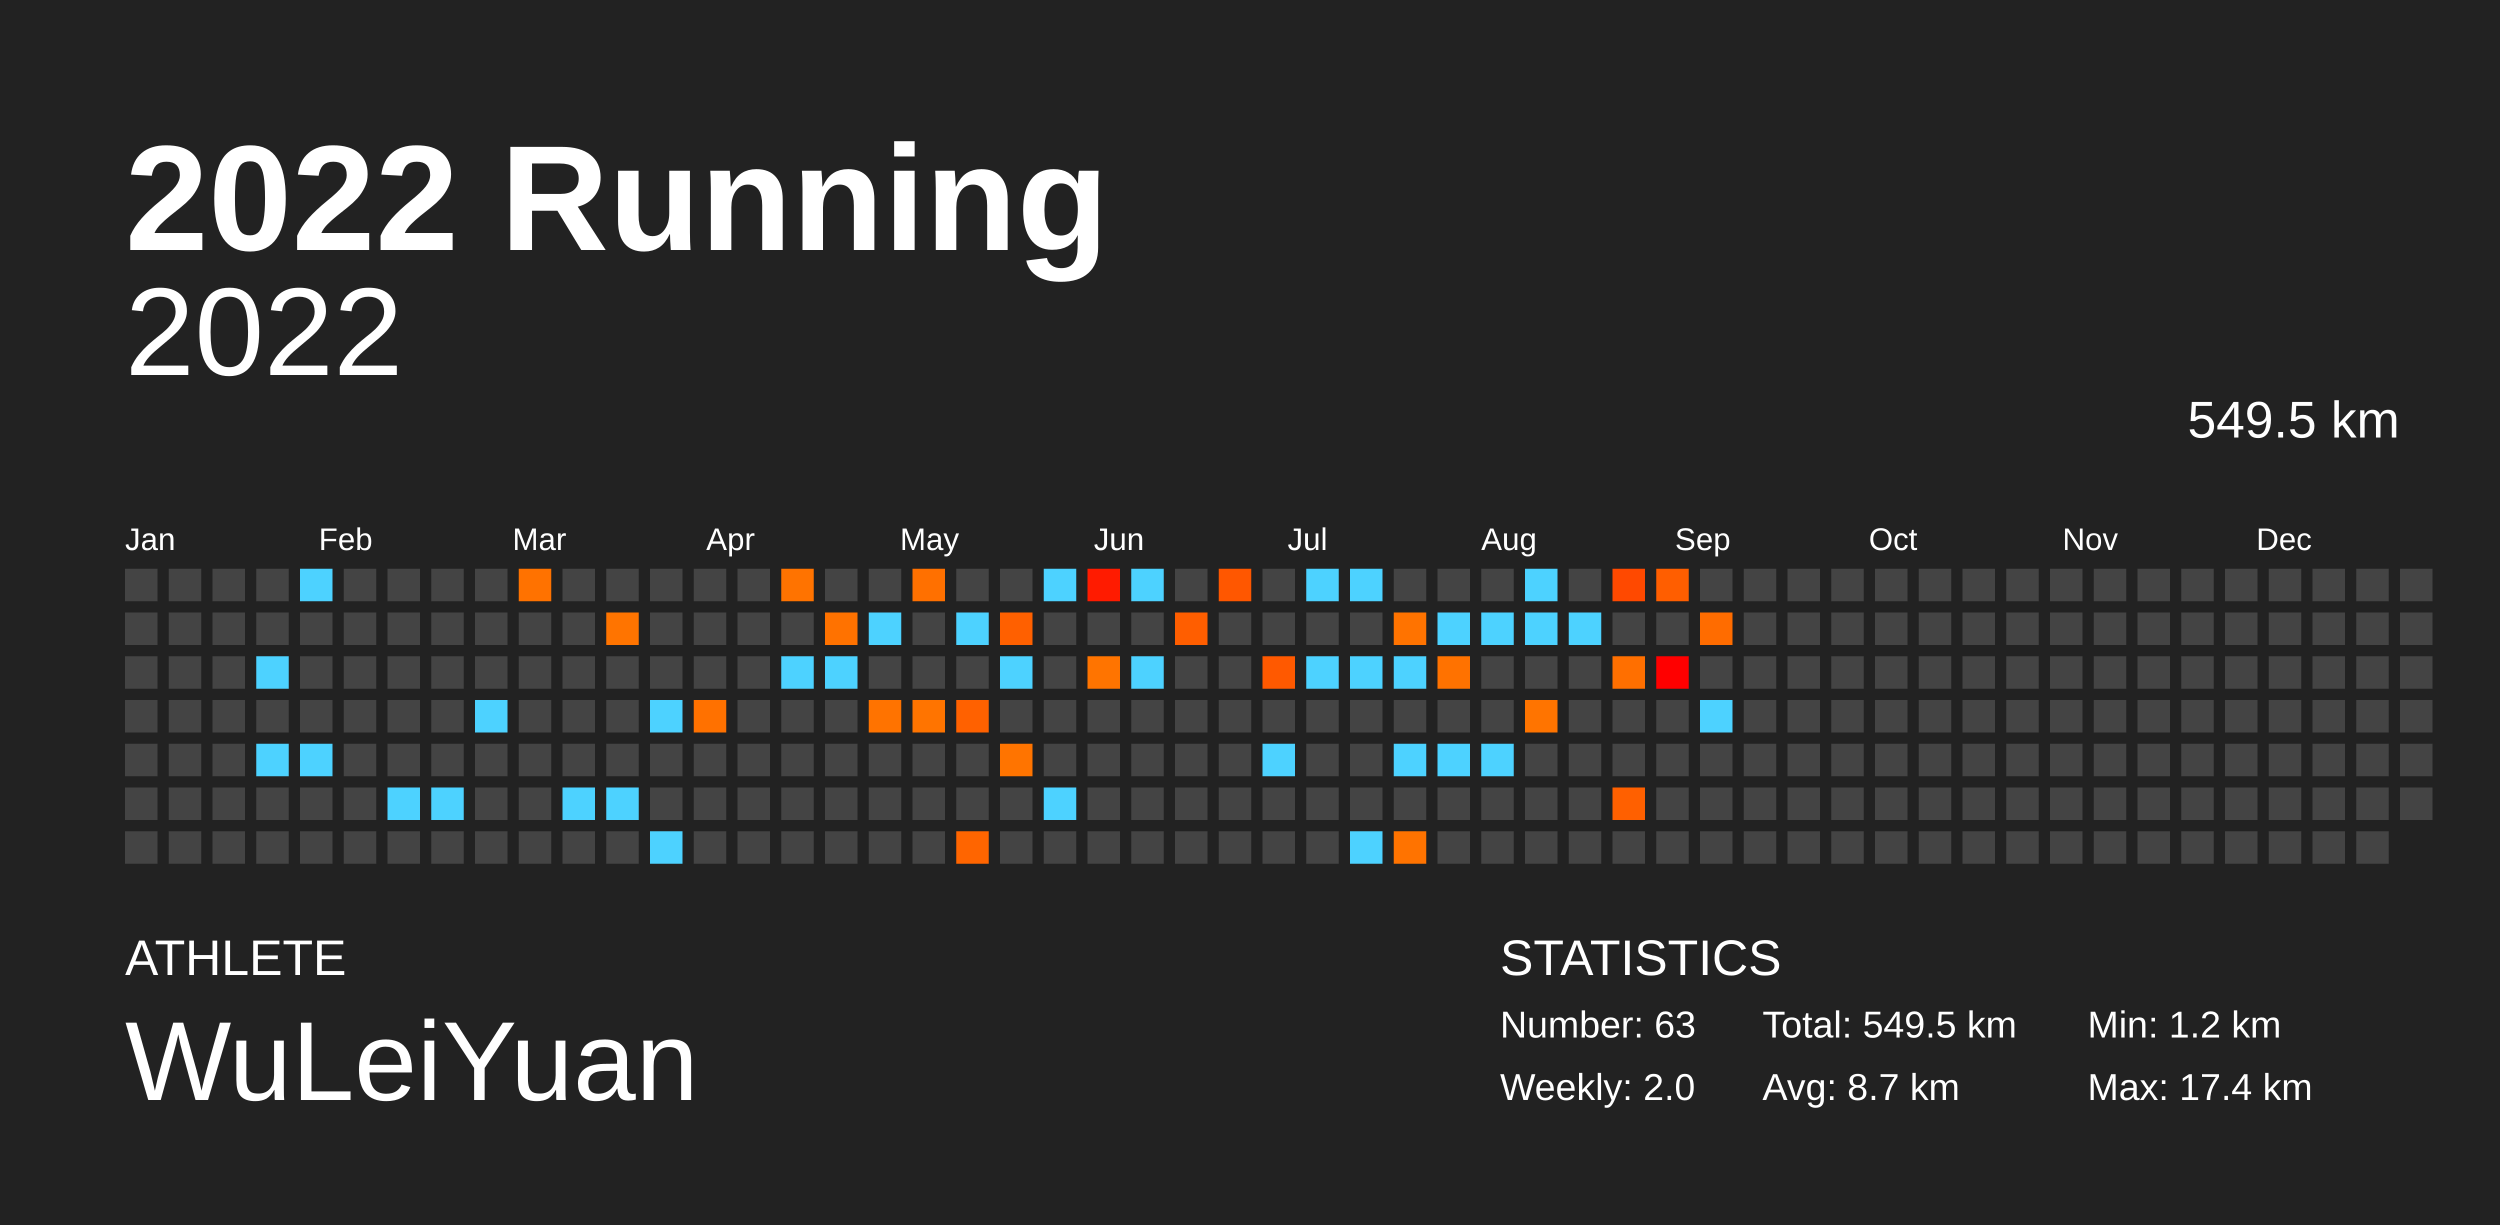
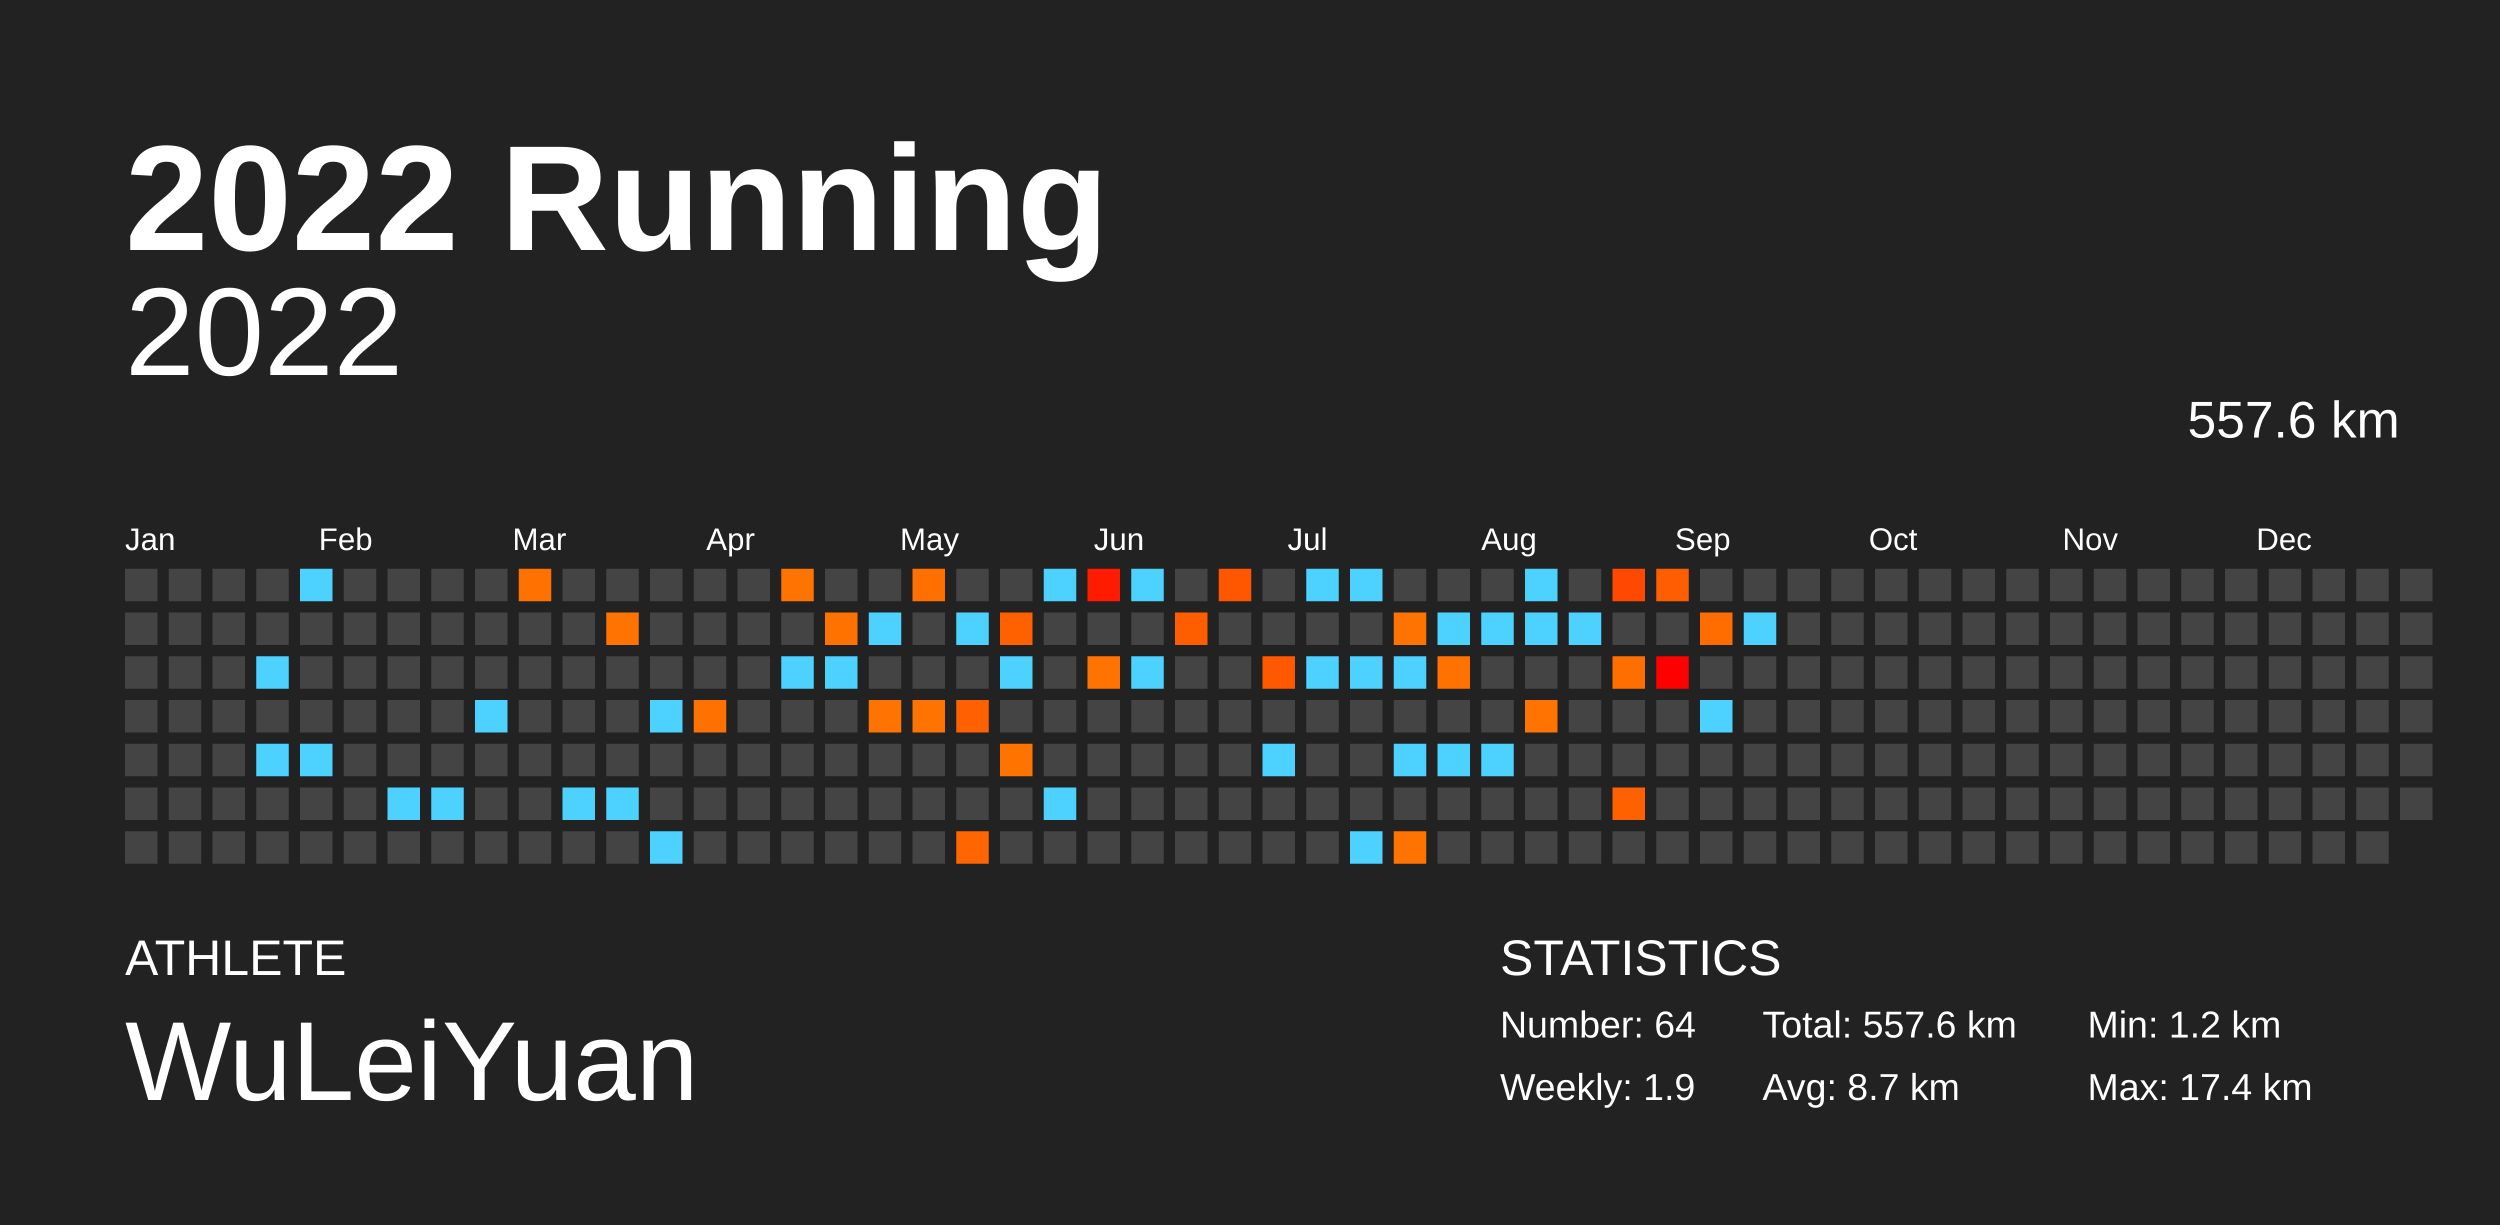
<svg xmlns="http://www.w3.org/2000/svg" baseProfile="full" height="98mm" version="1.1" viewBox="0,0,200,98" width="200mm">
  <defs />
  <rect fill="#222222" height="98" width="200" x="0" y="0" />
  <text fill="#FFFFFF" style="font-size:12px; font-family:Arial; font-weight:bold;" x="10" y="20">2022 Running</text>
  <text fill="#FFFFFF" style="font-size:4px; font-family:Arial" x="10" y="78">ATHLETE</text>
  <text fill="#FFFFFF" style="font-size:9px; font-family:Arial" x="10" y="88">WuLeiYuan</text>
  <text fill="#FFFFFF" style="font-size:4px; font-family:Arial" x="120" y="78">STATISTICS</text>
-   <text fill="#FFFFFF" style="font-size:3px; font-family:Arial" x="120" y="83">Number: 63</text>
-   <text fill="#FFFFFF" style="font-size:3px; font-family:Arial" x="120" y="88">Weekly: 2.0</text>
-   <text fill="#FFFFFF" style="font-size:3px; font-family:Arial" x="141" y="83">Total: 549.5 km</text>
+   <text fill="#FFFFFF" style="font-size:3px; font-family:Arial" x="120" y="83">Number: 64</text>
+   <text fill="#FFFFFF" style="font-size:3px; font-family:Arial" x="120" y="88">Weekly: 1.9</text>
+   <text fill="#FFFFFF" style="font-size:3px; font-family:Arial" x="141" y="83">Total: 557.6 km</text>
  <text fill="#FFFFFF" style="font-size:3px; font-family:Arial" x="141" y="88">Avg: 8.7 km</text>
  <text fill="#FFFFFF" style="font-size:3px; font-family:Arial" x="167" y="83">Min: 1.2 km</text>
  <text fill="#FFFFFF" style="font-size:3px; font-family:Arial" x="167" y="88">Max: 17.4 km</text>
  <text alignment-baseline="hanging" fill="#FFFFFF" style="font-size:10.0px; font-family:Arial;" x="10" y="30">2022</text>
-   <text alignment-baseline="hanging" fill="#FFFFFF" style="font-size:4.125px; font-family:Arial;" x="175" y="35">549.5 km</text>
+   <text alignment-baseline="hanging" fill="#FFFFFF" style="font-size:4.125px; font-family:Arial;" x="175" y="35">557.6 km</text>
  <text fill="#FFFFFF" style="font-size:2.5px; font-family:Arial" x="10.0" y="44">Jan</text>
  <text fill="#FFFFFF" style="font-size:2.5px; font-family:Arial" x="25.5" y="44">Feb</text>
  <text fill="#FFFFFF" style="font-size:2.5px; font-family:Arial" x="41.0" y="44">Mar</text>
  <text fill="#FFFFFF" style="font-size:2.5px; font-family:Arial" x="56.5" y="44">Apr</text>
  <text fill="#FFFFFF" style="font-size:2.5px; font-family:Arial" x="72.0" y="44">May</text>
  <text fill="#FFFFFF" style="font-size:2.5px; font-family:Arial" x="87.5" y="44">Jun</text>
  <text fill="#FFFFFF" style="font-size:2.5px; font-family:Arial" x="103.0" y="44">Jul</text>
  <text fill="#FFFFFF" style="font-size:2.5px; font-family:Arial" x="118.5" y="44">Aug</text>
  <text fill="#FFFFFF" style="font-size:2.5px; font-family:Arial" x="134.0" y="44">Sep</text>
  <text fill="#FFFFFF" style="font-size:2.5px; font-family:Arial" x="149.5" y="44">Oct</text>
  <text fill="#FFFFFF" style="font-size:2.5px; font-family:Arial" x="165.0" y="44">Nov</text>
  <text fill="#FFFFFF" style="font-size:2.5px; font-family:Arial" x="180.5" y="44">Dec</text>
  <rect fill="#444444" height="2.6" width="2.6" x="10.0" y="45.5" />
  <rect fill="#444444" height="2.6" width="2.6" x="10.0" y="49.0" />
  <rect fill="#444444" height="2.6" width="2.6" x="10.0" y="52.5" />
  <rect fill="#444444" height="2.6" width="2.6" x="10.0" y="56.0" />
  <rect fill="#444444" height="2.6" width="2.6" x="10.0" y="59.5" />
  <rect fill="#444444" height="2.6" width="2.6" x="10.0" y="63.0" />
  <rect fill="#444444" height="2.6" width="2.6" x="10.0" y="66.5" />
  <rect fill="#444444" height="2.6" width="2.6" x="13.5" y="45.5" />
  <rect fill="#444444" height="2.6" width="2.6" x="13.5" y="49.0" />
  <rect fill="#444444" height="2.6" width="2.6" x="13.5" y="52.5" />
  <rect fill="#444444" height="2.6" width="2.6" x="13.5" y="56.0" />
  <rect fill="#444444" height="2.6" width="2.6" x="13.5" y="59.5" />
  <rect fill="#444444" height="2.6" width="2.6" x="13.5" y="63.0" />
  <rect fill="#444444" height="2.6" width="2.6" x="13.5" y="66.5" />
  <rect fill="#444444" height="2.6" width="2.6" x="17.0" y="45.5" />
  <rect fill="#444444" height="2.6" width="2.6" x="17.0" y="49.0" />
  <rect fill="#444444" height="2.6" width="2.6" x="17.0" y="52.5" />
  <rect fill="#444444" height="2.6" width="2.6" x="17.0" y="56.0" />
  <rect fill="#444444" height="2.6" width="2.6" x="17.0" y="59.5" />
  <rect fill="#444444" height="2.6" width="2.6" x="17.0" y="63.0" />
  <rect fill="#444444" height="2.6" width="2.6" x="17.0" y="66.5" />
  <rect fill="#444444" height="2.6" width="2.6" x="20.5" y="45.5" />
  <rect fill="#444444" height="2.6" width="2.6" x="20.5" y="49.0" />
  <rect fill="#4dd2ff" height="2.6" width="2.6" x="20.5" y="52.5" />
  <rect fill="#444444" height="2.6" width="2.6" x="20.5" y="56.0" />
  <rect fill="#4dd2ff" height="2.6" width="2.6" x="20.5" y="59.5" />
  <rect fill="#444444" height="2.6" width="2.6" x="20.5" y="63.0" />
  <rect fill="#444444" height="2.6" width="2.6" x="20.5" y="66.5" />
  <rect fill="#4dd2ff" height="2.6" width="2.6" x="24.0" y="45.5" />
  <rect fill="#444444" height="2.6" width="2.6" x="24.0" y="49.0" />
  <rect fill="#444444" height="2.6" width="2.6" x="24.0" y="52.5" />
  <rect fill="#444444" height="2.6" width="2.6" x="24.0" y="56.0" />
  <rect fill="#4dd2ff" height="2.6" width="2.6" x="24.0" y="59.5" />
  <rect fill="#444444" height="2.6" width="2.6" x="24.0" y="63.0" />
  <rect fill="#444444" height="2.6" width="2.6" x="24.0" y="66.5" />
  <rect fill="#444444" height="2.6" width="2.6" x="27.5" y="45.5" />
  <rect fill="#444444" height="2.6" width="2.6" x="27.5" y="49.0" />
  <rect fill="#444444" height="2.6" width="2.6" x="27.5" y="52.5" />
  <rect fill="#444444" height="2.6" width="2.6" x="27.5" y="56.0" />
  <rect fill="#444444" height="2.6" width="2.6" x="27.5" y="59.5" />
  <rect fill="#444444" height="2.6" width="2.6" x="27.5" y="63.0" />
  <rect fill="#444444" height="2.6" width="2.6" x="27.5" y="66.5" />
  <rect fill="#444444" height="2.6" width="2.6" x="31.0" y="45.5" />
  <rect fill="#444444" height="2.6" width="2.6" x="31.0" y="49.0" />
  <rect fill="#444444" height="2.6" width="2.6" x="31.0" y="52.5" />
  <rect fill="#444444" height="2.6" width="2.6" x="31.0" y="56.0" />
  <rect fill="#444444" height="2.6" width="2.6" x="31.0" y="59.5" />
  <rect fill="#4dd2ff" height="2.6" width="2.6" x="31.0" y="63.0" />
  <rect fill="#444444" height="2.6" width="2.6" x="31.0" y="66.5" />
  <rect fill="#444444" height="2.6" width="2.6" x="34.5" y="45.5" />
  <rect fill="#444444" height="2.6" width="2.6" x="34.5" y="49.0" />
  <rect fill="#444444" height="2.6" width="2.6" x="34.5" y="52.5" />
  <rect fill="#444444" height="2.6" width="2.6" x="34.5" y="56.0" />
  <rect fill="#444444" height="2.6" width="2.6" x="34.5" y="59.5" />
  <rect fill="#4dd2ff" height="2.6" width="2.6" x="34.5" y="63.0" />
  <rect fill="#444444" height="2.6" width="2.6" x="34.5" y="66.5" />
  <rect fill="#444444" height="2.6" width="2.6" x="38.0" y="45.5" />
  <rect fill="#444444" height="2.6" width="2.6" x="38.0" y="49.0" />
  <rect fill="#444444" height="2.6" width="2.6" x="38.0" y="52.5" />
  <rect fill="#4dd2ff" height="2.6" width="2.6" x="38.0" y="56.0" />
  <rect fill="#444444" height="2.6" width="2.6" x="38.0" y="59.5" />
  <rect fill="#444444" height="2.6" width="2.6" x="38.0" y="63.0" />
  <rect fill="#444444" height="2.6" width="2.6" x="38.0" y="66.5" />
  <rect fill="#ff7200" height="2.6" width="2.6" x="41.5" y="45.5" />
  <rect fill="#444444" height="2.6" width="2.6" x="41.5" y="49.0" />
  <rect fill="#444444" height="2.6" width="2.6" x="41.5" y="52.5" />
  <rect fill="#444444" height="2.6" width="2.6" x="41.5" y="56.0" />
  <rect fill="#444444" height="2.6" width="2.6" x="41.5" y="59.5" />
  <rect fill="#444444" height="2.6" width="2.6" x="41.5" y="63.0" />
  <rect fill="#444444" height="2.6" width="2.6" x="41.5" y="66.5" />
  <rect fill="#444444" height="2.6" width="2.6" x="45.0" y="45.5" />
  <rect fill="#444444" height="2.6" width="2.6" x="45.0" y="49.0" />
  <rect fill="#444444" height="2.6" width="2.6" x="45.0" y="52.5" />
  <rect fill="#444444" height="2.6" width="2.6" x="45.0" y="56.0" />
  <rect fill="#444444" height="2.6" width="2.6" x="45.0" y="59.5" />
  <rect fill="#4dd2ff" height="2.6" width="2.6" x="45.0" y="63.0" />
  <rect fill="#444444" height="2.6" width="2.6" x="45.0" y="66.5" />
  <rect fill="#444444" height="2.6" width="2.6" x="48.5" y="45.5" />
  <rect fill="#ff7400" height="2.6" width="2.6" x="48.5" y="49.0" />
  <rect fill="#444444" height="2.6" width="2.6" x="48.5" y="52.5" />
  <rect fill="#444444" height="2.6" width="2.6" x="48.5" y="56.0" />
  <rect fill="#444444" height="2.6" width="2.6" x="48.5" y="59.5" />
  <rect fill="#4dd2ff" height="2.6" width="2.6" x="48.5" y="63.0" />
  <rect fill="#444444" height="2.6" width="2.6" x="48.5" y="66.5" />
  <rect fill="#444444" height="2.6" width="2.6" x="52.0" y="45.5" />
  <rect fill="#444444" height="2.6" width="2.6" x="52.0" y="49.0" />
  <rect fill="#444444" height="2.6" width="2.6" x="52.0" y="52.5" />
  <rect fill="#4dd2ff" height="2.6" width="2.6" x="52.0" y="56.0" />
  <rect fill="#444444" height="2.6" width="2.6" x="52.0" y="59.5" />
  <rect fill="#444444" height="2.6" width="2.6" x="52.0" y="63.0" />
  <rect fill="#4dd2ff" height="2.6" width="2.6" x="52.0" y="66.5" />
  <rect fill="#444444" height="2.6" width="2.6" x="55.5" y="45.5" />
  <rect fill="#444444" height="2.6" width="2.6" x="55.5" y="49.0" />
  <rect fill="#444444" height="2.6" width="2.6" x="55.5" y="52.5" />
  <rect fill="#ff7100" height="2.6" width="2.6" x="55.5" y="56.0" />
  <rect fill="#444444" height="2.6" width="2.6" x="55.5" y="59.5" />
  <rect fill="#444444" height="2.6" width="2.6" x="55.5" y="63.0" />
  <rect fill="#444444" height="2.6" width="2.6" x="55.5" y="66.5" />
  <rect fill="#444444" height="2.6" width="2.6" x="59.0" y="45.5" />
  <rect fill="#444444" height="2.6" width="2.6" x="59.0" y="49.0" />
  <rect fill="#444444" height="2.6" width="2.6" x="59.0" y="52.5" />
  <rect fill="#444444" height="2.6" width="2.6" x="59.0" y="56.0" />
  <rect fill="#444444" height="2.6" width="2.6" x="59.0" y="59.5" />
  <rect fill="#444444" height="2.6" width="2.6" x="59.0" y="63.0" />
  <rect fill="#444444" height="2.6" width="2.6" x="59.0" y="66.5" />
  <rect fill="#ff7300" height="2.6" width="2.6" x="62.5" y="45.5" />
  <rect fill="#444444" height="2.6" width="2.6" x="62.5" y="49.0" />
  <rect fill="#4dd2ff" height="2.6" width="2.6" x="62.5" y="52.5" />
  <rect fill="#444444" height="2.6" width="2.6" x="62.5" y="56.0" />
  <rect fill="#444444" height="2.6" width="2.6" x="62.5" y="59.5" />
  <rect fill="#444444" height="2.6" width="2.6" x="62.5" y="63.0" />
  <rect fill="#444444" height="2.6" width="2.6" x="62.5" y="66.5" />
  <rect fill="#444444" height="2.6" width="2.6" x="66.0" y="45.5" />
  <rect fill="#ff7200" height="2.6" width="2.6" x="66.0" y="49.0" />
  <rect fill="#4dd2ff" height="2.6" width="2.6" x="66.0" y="52.5" />
  <rect fill="#444444" height="2.6" width="2.6" x="66.0" y="56.0" />
  <rect fill="#444444" height="2.6" width="2.6" x="66.0" y="59.5" />
  <rect fill="#444444" height="2.6" width="2.6" x="66.0" y="63.0" />
  <rect fill="#444444" height="2.6" width="2.6" x="66.0" y="66.5" />
  <rect fill="#444444" height="2.6" width="2.6" x="69.5" y="45.5" />
  <rect fill="#4dd2ff" height="2.6" width="2.6" x="69.5" y="49.0" />
  <rect fill="#444444" height="2.6" width="2.6" x="69.5" y="52.5" />
  <rect fill="#ff7300" height="2.6" width="2.6" x="69.5" y="56.0" />
  <rect fill="#444444" height="2.6" width="2.6" x="69.5" y="59.5" />
  <rect fill="#444444" height="2.6" width="2.6" x="69.5" y="63.0" />
  <rect fill="#444444" height="2.6" width="2.6" x="69.5" y="66.5" />
  <rect fill="#ff7000" height="2.6" width="2.6" x="73.0" y="45.5" />
  <rect fill="#444444" height="2.6" width="2.6" x="73.0" y="49.0" />
  <rect fill="#444444" height="2.6" width="2.6" x="73.0" y="52.5" />
  <rect fill="#ff7400" height="2.6" width="2.6" x="73.0" y="56.0" />
  <rect fill="#444444" height="2.6" width="2.6" x="73.0" y="59.5" />
  <rect fill="#444444" height="2.6" width="2.6" x="73.0" y="63.0" />
  <rect fill="#444444" height="2.6" width="2.6" x="73.0" y="66.5" />
  <rect fill="#444444" height="2.6" width="2.6" x="76.5" y="45.5" />
  <rect fill="#4dd2ff" height="2.6" width="2.6" x="76.5" y="49.0" />
  <rect fill="#444444" height="2.6" width="2.6" x="76.5" y="52.5" />
  <rect fill="#ff6100" height="2.6" width="2.6" x="76.5" y="56.0" />
  <rect fill="#444444" height="2.6" width="2.6" x="76.5" y="59.5" />
  <rect fill="#444444" height="2.6" width="2.6" x="76.5" y="63.0" />
  <rect fill="#ff6500" height="2.6" width="2.6" x="76.5" y="66.5" />
  <rect fill="#444444" height="2.6" width="2.6" x="80.0" y="45.5" />
  <rect fill="#ff6000" height="2.6" width="2.6" x="80.0" y="49.0" />
  <rect fill="#4dd2ff" height="2.6" width="2.6" x="80.0" y="52.5" />
  <rect fill="#444444" height="2.6" width="2.6" x="80.0" y="56.0" />
  <rect fill="#ff7400" height="2.6" width="2.6" x="80.0" y="59.5" />
  <rect fill="#444444" height="2.6" width="2.6" x="80.0" y="63.0" />
  <rect fill="#444444" height="2.6" width="2.6" x="80.0" y="66.5" />
  <rect fill="#4dd2ff" height="2.6" width="2.6" x="83.5" y="45.5" />
  <rect fill="#444444" height="2.6" width="2.6" x="83.5" y="49.0" />
  <rect fill="#444444" height="2.6" width="2.6" x="83.5" y="52.5" />
  <rect fill="#444444" height="2.6" width="2.6" x="83.5" y="56.0" />
  <rect fill="#444444" height="2.6" width="2.6" x="83.5" y="59.5" />
  <rect fill="#4dd2ff" height="2.6" width="2.6" x="83.5" y="63.0" />
  <rect fill="#444444" height="2.6" width="2.6" x="83.5" y="66.5" />
  <rect fill="#ff1b00" height="2.6" width="2.6" x="87.0" y="45.5" />
  <rect fill="#444444" height="2.6" width="2.6" x="87.0" y="49.0" />
  <rect fill="#ff7400" height="2.6" width="2.6" x="87.0" y="52.5" />
  <rect fill="#444444" height="2.6" width="2.6" x="87.0" y="56.0" />
  <rect fill="#444444" height="2.6" width="2.6" x="87.0" y="59.5" />
  <rect fill="#444444" height="2.6" width="2.6" x="87.0" y="63.0" />
  <rect fill="#444444" height="2.6" width="2.6" x="87.0" y="66.5" />
  <rect fill="#4dd2ff" height="2.6" width="2.6" x="90.5" y="45.5" />
  <rect fill="#444444" height="2.6" width="2.6" x="90.5" y="49.0" />
  <rect fill="#4dd2ff" height="2.6" width="2.6" x="90.5" y="52.5" />
  <rect fill="#444444" height="2.6" width="2.6" x="90.5" y="56.0" />
  <rect fill="#444444" height="2.6" width="2.6" x="90.5" y="59.5" />
  <rect fill="#444444" height="2.6" width="2.6" x="90.5" y="63.0" />
  <rect fill="#444444" height="2.6" width="2.6" x="90.5" y="66.5" />
  <rect fill="#444444" height="2.6" width="2.6" x="94.0" y="45.5" />
  <rect fill="#ff5e00" height="2.6" width="2.6" x="94.0" y="49.0" />
  <rect fill="#444444" height="2.6" width="2.6" x="94.0" y="52.5" />
  <rect fill="#444444" height="2.6" width="2.6" x="94.0" y="56.0" />
  <rect fill="#444444" height="2.6" width="2.6" x="94.0" y="59.5" />
  <rect fill="#444444" height="2.6" width="2.6" x="94.0" y="63.0" />
  <rect fill="#444444" height="2.6" width="2.6" x="94.0" y="66.5" />
  <rect fill="#ff5700" height="2.6" width="2.6" x="97.5" y="45.5" />
  <rect fill="#444444" height="2.6" width="2.6" x="97.5" y="49.0" />
  <rect fill="#444444" height="2.6" width="2.6" x="97.5" y="52.5" />
  <rect fill="#444444" height="2.6" width="2.6" x="97.5" y="56.0" />
  <rect fill="#444444" height="2.6" width="2.6" x="97.5" y="59.5" />
  <rect fill="#444444" height="2.6" width="2.6" x="97.5" y="63.0" />
  <rect fill="#444444" height="2.6" width="2.6" x="97.5" y="66.5" />
  <rect fill="#444444" height="2.6" width="2.6" x="101.0" y="45.5" />
  <rect fill="#444444" height="2.6" width="2.6" x="101.0" y="49.0" />
  <rect fill="#ff5900" height="2.6" width="2.6" x="101.0" y="52.5" />
  <rect fill="#444444" height="2.6" width="2.6" x="101.0" y="56.0" />
  <rect fill="#4dd2ff" height="2.6" width="2.6" x="101.0" y="59.5" />
  <rect fill="#444444" height="2.6" width="2.6" x="101.0" y="63.0" />
  <rect fill="#444444" height="2.6" width="2.6" x="101.0" y="66.5" />
  <rect fill="#4dd2ff" height="2.6" width="2.6" x="104.5" y="45.5" />
  <rect fill="#444444" height="2.6" width="2.6" x="104.5" y="49.0" />
  <rect fill="#4dd2ff" height="2.6" width="2.6" x="104.5" y="52.5" />
  <rect fill="#444444" height="2.6" width="2.6" x="104.5" y="56.0" />
  <rect fill="#444444" height="2.6" width="2.6" x="104.5" y="59.5" />
  <rect fill="#444444" height="2.6" width="2.6" x="104.5" y="63.0" />
  <rect fill="#444444" height="2.6" width="2.6" x="104.5" y="66.5" />
  <rect fill="#4dd2ff" height="2.6" width="2.6" x="108.0" y="45.5" />
  <rect fill="#444444" height="2.6" width="2.6" x="108.0" y="49.0" />
  <rect fill="#4dd2ff" height="2.6" width="2.6" x="108.0" y="52.5" />
  <rect fill="#444444" height="2.6" width="2.6" x="108.0" y="56.0" />
  <rect fill="#444444" height="2.6" width="2.6" x="108.0" y="59.5" />
  <rect fill="#444444" height="2.6" width="2.6" x="108.0" y="63.0" />
  <rect fill="#4dd2ff" height="2.6" width="2.6" x="108.0" y="66.5" />
  <rect fill="#444444" height="2.6" width="2.6" x="111.5" y="45.5" />
  <rect fill="#ff7300" height="2.6" width="2.6" x="111.5" y="49.0" />
  <rect fill="#4dd2ff" height="2.6" width="2.6" x="111.5" y="52.5" />
  <rect fill="#444444" height="2.6" width="2.6" x="111.5" y="56.0" />
  <rect fill="#4dd2ff" height="2.6" width="2.6" x="111.5" y="59.5" />
  <rect fill="#444444" height="2.6" width="2.6" x="111.5" y="63.0" />
  <rect fill="#ff7300" height="2.6" width="2.6" x="111.5" y="66.5" />
  <rect fill="#444444" height="2.6" width="2.6" x="115.0" y="45.5" />
  <rect fill="#4dd2ff" height="2.6" width="2.6" x="115.0" y="49.0" />
  <rect fill="#ff7200" height="2.6" width="2.6" x="115.0" y="52.5" />
  <rect fill="#444444" height="2.6" width="2.6" x="115.0" y="56.0" />
  <rect fill="#4dd2ff" height="2.6" width="2.6" x="115.0" y="59.5" />
  <rect fill="#444444" height="2.6" width="2.6" x="115.0" y="63.0" />
  <rect fill="#444444" height="2.6" width="2.6" x="115.0" y="66.5" />
  <rect fill="#444444" height="2.6" width="2.6" x="118.5" y="45.5" />
  <rect fill="#4dd2ff" height="2.6" width="2.6" x="118.5" y="49.0" />
  <rect fill="#444444" height="2.6" width="2.6" x="118.5" y="52.5" />
  <rect fill="#444444" height="2.6" width="2.6" x="118.5" y="56.0" />
  <rect fill="#4dd2ff" height="2.6" width="2.6" x="118.5" y="59.5" />
  <rect fill="#444444" height="2.6" width="2.6" x="118.5" y="63.0" />
  <rect fill="#444444" height="2.6" width="2.6" x="118.5" y="66.5" />
  <rect fill="#4dd2ff" height="2.6" width="2.6" x="122.0" y="45.5" />
  <rect fill="#4dd2ff" height="2.6" width="2.6" x="122.0" y="49.0" />
  <rect fill="#444444" height="2.6" width="2.6" x="122.0" y="52.5" />
  <rect fill="#ff7400" height="2.6" width="2.6" x="122.0" y="56.0" />
  <rect fill="#444444" height="2.6" width="2.6" x="122.0" y="59.5" />
  <rect fill="#444444" height="2.6" width="2.6" x="122.0" y="63.0" />
  <rect fill="#444444" height="2.6" width="2.6" x="122.0" y="66.5" />
  <rect fill="#444444" height="2.6" width="2.6" x="125.5" y="45.5" />
  <rect fill="#4dd2ff" height="2.6" width="2.6" x="125.5" y="49.0" />
  <rect fill="#444444" height="2.6" width="2.6" x="125.5" y="52.5" />
  <rect fill="#444444" height="2.6" width="2.6" x="125.5" y="56.0" />
  <rect fill="#444444" height="2.6" width="2.6" x="125.5" y="59.5" />
  <rect fill="#444444" height="2.6" width="2.6" x="125.5" y="63.0" />
  <rect fill="#444444" height="2.6" width="2.6" x="125.5" y="66.5" />
  <rect fill="#ff4900" height="2.6" width="2.6" x="129.0" y="45.5" />
  <rect fill="#444444" height="2.6" width="2.6" x="129.0" y="49.0" />
  <rect fill="#ff6f00" height="2.6" width="2.6" x="129.0" y="52.5" />
  <rect fill="#444444" height="2.6" width="2.6" x="129.0" y="56.0" />
  <rect fill="#444444" height="2.6" width="2.6" x="129.0" y="59.5" />
  <rect fill="#ff6000" height="2.6" width="2.6" x="129.0" y="63.0" />
  <rect fill="#444444" height="2.6" width="2.6" x="129.0" y="66.5" />
  <rect fill="#ff5e00" height="2.6" width="2.6" x="132.5" y="45.5" />
  <rect fill="#444444" height="2.6" width="2.6" x="132.5" y="49.0" />
  <rect fill="#ff0000" height="2.6" width="2.6" x="132.5" y="52.5" />
  <rect fill="#444444" height="2.6" width="2.6" x="132.5" y="56.0" />
  <rect fill="#444444" height="2.6" width="2.6" x="132.5" y="59.5" />
  <rect fill="#444444" height="2.6" width="2.6" x="132.5" y="63.0" />
  <rect fill="#444444" height="2.6" width="2.6" x="132.5" y="66.5" />
  <rect fill="#444444" height="2.6" width="2.6" x="136.0" y="45.5" />
  <rect fill="#ff6c00" height="2.6" width="2.6" x="136.0" y="49.0" />
  <rect fill="#444444" height="2.6" width="2.6" x="136.0" y="52.5" />
  <rect fill="#4dd2ff" height="2.6" width="2.6" x="136.0" y="56.0" />
  <rect fill="#444444" height="2.6" width="2.6" x="136.0" y="59.5" />
  <rect fill="#444444" height="2.6" width="2.6" x="136.0" y="63.0" />
  <rect fill="#444444" height="2.6" width="2.6" x="136.0" y="66.5" />
  <rect fill="#444444" height="2.6" width="2.6" x="139.5" y="45.5" />
-   <rect fill="#444444" height="2.6" width="2.6" x="139.5" y="49.0" />
+   <rect fill="#4dd2ff" height="2.6" width="2.6" x="139.5" y="49.0" />
  <rect fill="#444444" height="2.6" width="2.6" x="139.5" y="52.5" />
  <rect fill="#444444" height="2.6" width="2.6" x="139.5" y="56.0" />
  <rect fill="#444444" height="2.6" width="2.6" x="139.5" y="59.5" />
  <rect fill="#444444" height="2.6" width="2.6" x="139.5" y="63.0" />
  <rect fill="#444444" height="2.6" width="2.6" x="139.5" y="66.5" />
  <rect fill="#444444" height="2.6" width="2.6" x="143.0" y="45.5" />
  <rect fill="#444444" height="2.6" width="2.6" x="143.0" y="49.0" />
  <rect fill="#444444" height="2.6" width="2.6" x="143.0" y="52.5" />
  <rect fill="#444444" height="2.6" width="2.6" x="143.0" y="56.0" />
  <rect fill="#444444" height="2.6" width="2.6" x="143.0" y="59.5" />
  <rect fill="#444444" height="2.6" width="2.6" x="143.0" y="63.0" />
  <rect fill="#444444" height="2.6" width="2.6" x="143.0" y="66.5" />
  <rect fill="#444444" height="2.6" width="2.6" x="146.5" y="45.5" />
  <rect fill="#444444" height="2.6" width="2.6" x="146.5" y="49.0" />
  <rect fill="#444444" height="2.6" width="2.6" x="146.5" y="52.5" />
  <rect fill="#444444" height="2.6" width="2.6" x="146.5" y="56.0" />
  <rect fill="#444444" height="2.6" width="2.6" x="146.5" y="59.5" />
  <rect fill="#444444" height="2.6" width="2.6" x="146.5" y="63.0" />
  <rect fill="#444444" height="2.6" width="2.6" x="146.5" y="66.5" />
  <rect fill="#444444" height="2.6" width="2.6" x="150.0" y="45.5" />
  <rect fill="#444444" height="2.6" width="2.6" x="150.0" y="49.0" />
  <rect fill="#444444" height="2.6" width="2.6" x="150.0" y="52.5" />
  <rect fill="#444444" height="2.6" width="2.6" x="150.0" y="56.0" />
  <rect fill="#444444" height="2.6" width="2.6" x="150.0" y="59.5" />
  <rect fill="#444444" height="2.6" width="2.6" x="150.0" y="63.0" />
  <rect fill="#444444" height="2.6" width="2.6" x="150.0" y="66.5" />
  <rect fill="#444444" height="2.6" width="2.6" x="153.5" y="45.5" />
  <rect fill="#444444" height="2.6" width="2.6" x="153.5" y="49.0" />
  <rect fill="#444444" height="2.6" width="2.6" x="153.5" y="52.5" />
  <rect fill="#444444" height="2.6" width="2.6" x="153.5" y="56.0" />
  <rect fill="#444444" height="2.6" width="2.6" x="153.5" y="59.5" />
  <rect fill="#444444" height="2.6" width="2.6" x="153.5" y="63.0" />
  <rect fill="#444444" height="2.6" width="2.6" x="153.5" y="66.5" />
  <rect fill="#444444" height="2.6" width="2.6" x="157.0" y="45.5" />
  <rect fill="#444444" height="2.6" width="2.6" x="157.0" y="49.0" />
  <rect fill="#444444" height="2.6" width="2.6" x="157.0" y="52.5" />
  <rect fill="#444444" height="2.6" width="2.6" x="157.0" y="56.0" />
  <rect fill="#444444" height="2.6" width="2.6" x="157.0" y="59.5" />
  <rect fill="#444444" height="2.6" width="2.6" x="157.0" y="63.0" />
  <rect fill="#444444" height="2.6" width="2.6" x="157.0" y="66.5" />
  <rect fill="#444444" height="2.6" width="2.6" x="160.5" y="45.5" />
  <rect fill="#444444" height="2.6" width="2.6" x="160.5" y="49.0" />
  <rect fill="#444444" height="2.6" width="2.6" x="160.5" y="52.5" />
  <rect fill="#444444" height="2.6" width="2.6" x="160.5" y="56.0" />
  <rect fill="#444444" height="2.6" width="2.6" x="160.5" y="59.5" />
  <rect fill="#444444" height="2.6" width="2.6" x="160.5" y="63.0" />
  <rect fill="#444444" height="2.6" width="2.6" x="160.5" y="66.5" />
  <rect fill="#444444" height="2.6" width="2.6" x="164.0" y="45.5" />
  <rect fill="#444444" height="2.6" width="2.6" x="164.0" y="49.0" />
  <rect fill="#444444" height="2.6" width="2.6" x="164.0" y="52.5" />
  <rect fill="#444444" height="2.6" width="2.6" x="164.0" y="56.0" />
  <rect fill="#444444" height="2.6" width="2.6" x="164.0" y="59.5" />
  <rect fill="#444444" height="2.6" width="2.6" x="164.0" y="63.0" />
  <rect fill="#444444" height="2.6" width="2.6" x="164.0" y="66.5" />
  <rect fill="#444444" height="2.6" width="2.6" x="167.5" y="45.5" />
  <rect fill="#444444" height="2.6" width="2.6" x="167.5" y="49.0" />
  <rect fill="#444444" height="2.6" width="2.6" x="167.5" y="52.5" />
  <rect fill="#444444" height="2.6" width="2.6" x="167.5" y="56.0" />
  <rect fill="#444444" height="2.6" width="2.6" x="167.5" y="59.5" />
  <rect fill="#444444" height="2.6" width="2.6" x="167.5" y="63.0" />
  <rect fill="#444444" height="2.6" width="2.6" x="167.5" y="66.5" />
  <rect fill="#444444" height="2.6" width="2.6" x="171.0" y="45.5" />
  <rect fill="#444444" height="2.6" width="2.6" x="171.0" y="49.0" />
  <rect fill="#444444" height="2.6" width="2.6" x="171.0" y="52.5" />
  <rect fill="#444444" height="2.6" width="2.6" x="171.0" y="56.0" />
  <rect fill="#444444" height="2.6" width="2.6" x="171.0" y="59.5" />
  <rect fill="#444444" height="2.6" width="2.6" x="171.0" y="63.0" />
  <rect fill="#444444" height="2.6" width="2.6" x="171.0" y="66.5" />
  <rect fill="#444444" height="2.6" width="2.6" x="174.5" y="45.5" />
  <rect fill="#444444" height="2.6" width="2.6" x="174.5" y="49.0" />
  <rect fill="#444444" height="2.6" width="2.6" x="174.5" y="52.5" />
  <rect fill="#444444" height="2.6" width="2.6" x="174.5" y="56.0" />
  <rect fill="#444444" height="2.6" width="2.6" x="174.5" y="59.5" />
  <rect fill="#444444" height="2.6" width="2.6" x="174.5" y="63.0" />
  <rect fill="#444444" height="2.6" width="2.6" x="174.5" y="66.5" />
  <rect fill="#444444" height="2.6" width="2.6" x="178.0" y="45.5" />
  <rect fill="#444444" height="2.6" width="2.6" x="178.0" y="49.0" />
  <rect fill="#444444" height="2.6" width="2.6" x="178.0" y="52.5" />
  <rect fill="#444444" height="2.6" width="2.6" x="178.0" y="56.0" />
  <rect fill="#444444" height="2.6" width="2.6" x="178.0" y="59.5" />
  <rect fill="#444444" height="2.6" width="2.6" x="178.0" y="63.0" />
  <rect fill="#444444" height="2.6" width="2.6" x="178.0" y="66.5" />
  <rect fill="#444444" height="2.6" width="2.6" x="181.5" y="45.5" />
  <rect fill="#444444" height="2.6" width="2.6" x="181.5" y="49.0" />
  <rect fill="#444444" height="2.6" width="2.6" x="181.5" y="52.5" />
  <rect fill="#444444" height="2.6" width="2.6" x="181.5" y="56.0" />
  <rect fill="#444444" height="2.6" width="2.6" x="181.5" y="59.5" />
  <rect fill="#444444" height="2.6" width="2.6" x="181.5" y="63.0" />
  <rect fill="#444444" height="2.6" width="2.6" x="181.5" y="66.5" />
  <rect fill="#444444" height="2.6" width="2.6" x="185.0" y="45.5" />
  <rect fill="#444444" height="2.6" width="2.6" x="185.0" y="49.0" />
  <rect fill="#444444" height="2.6" width="2.6" x="185.0" y="52.5" />
  <rect fill="#444444" height="2.6" width="2.6" x="185.0" y="56.0" />
  <rect fill="#444444" height="2.6" width="2.6" x="185.0" y="59.5" />
  <rect fill="#444444" height="2.6" width="2.6" x="185.0" y="63.0" />
  <rect fill="#444444" height="2.6" width="2.6" x="185.0" y="66.5" />
  <rect fill="#444444" height="2.6" width="2.6" x="188.5" y="45.5" />
  <rect fill="#444444" height="2.6" width="2.6" x="188.5" y="49.0" />
  <rect fill="#444444" height="2.6" width="2.6" x="188.5" y="52.5" />
  <rect fill="#444444" height="2.6" width="2.6" x="188.5" y="56.0" />
  <rect fill="#444444" height="2.6" width="2.6" x="188.5" y="59.5" />
  <rect fill="#444444" height="2.6" width="2.6" x="188.5" y="63.0" />
  <rect fill="#444444" height="2.6" width="2.6" x="188.5" y="66.5" />
  <rect fill="#444444" height="2.6" width="2.6" x="192.0" y="45.5" />
  <rect fill="#444444" height="2.6" width="2.6" x="192.0" y="49.0" />
  <rect fill="#444444" height="2.6" width="2.6" x="192.0" y="52.5" />
  <rect fill="#444444" height="2.6" width="2.6" x="192.0" y="56.0" />
  <rect fill="#444444" height="2.6" width="2.6" x="192.0" y="59.5" />
  <rect fill="#444444" height="2.6" width="2.6" x="192.0" y="63.0" />
</svg>
